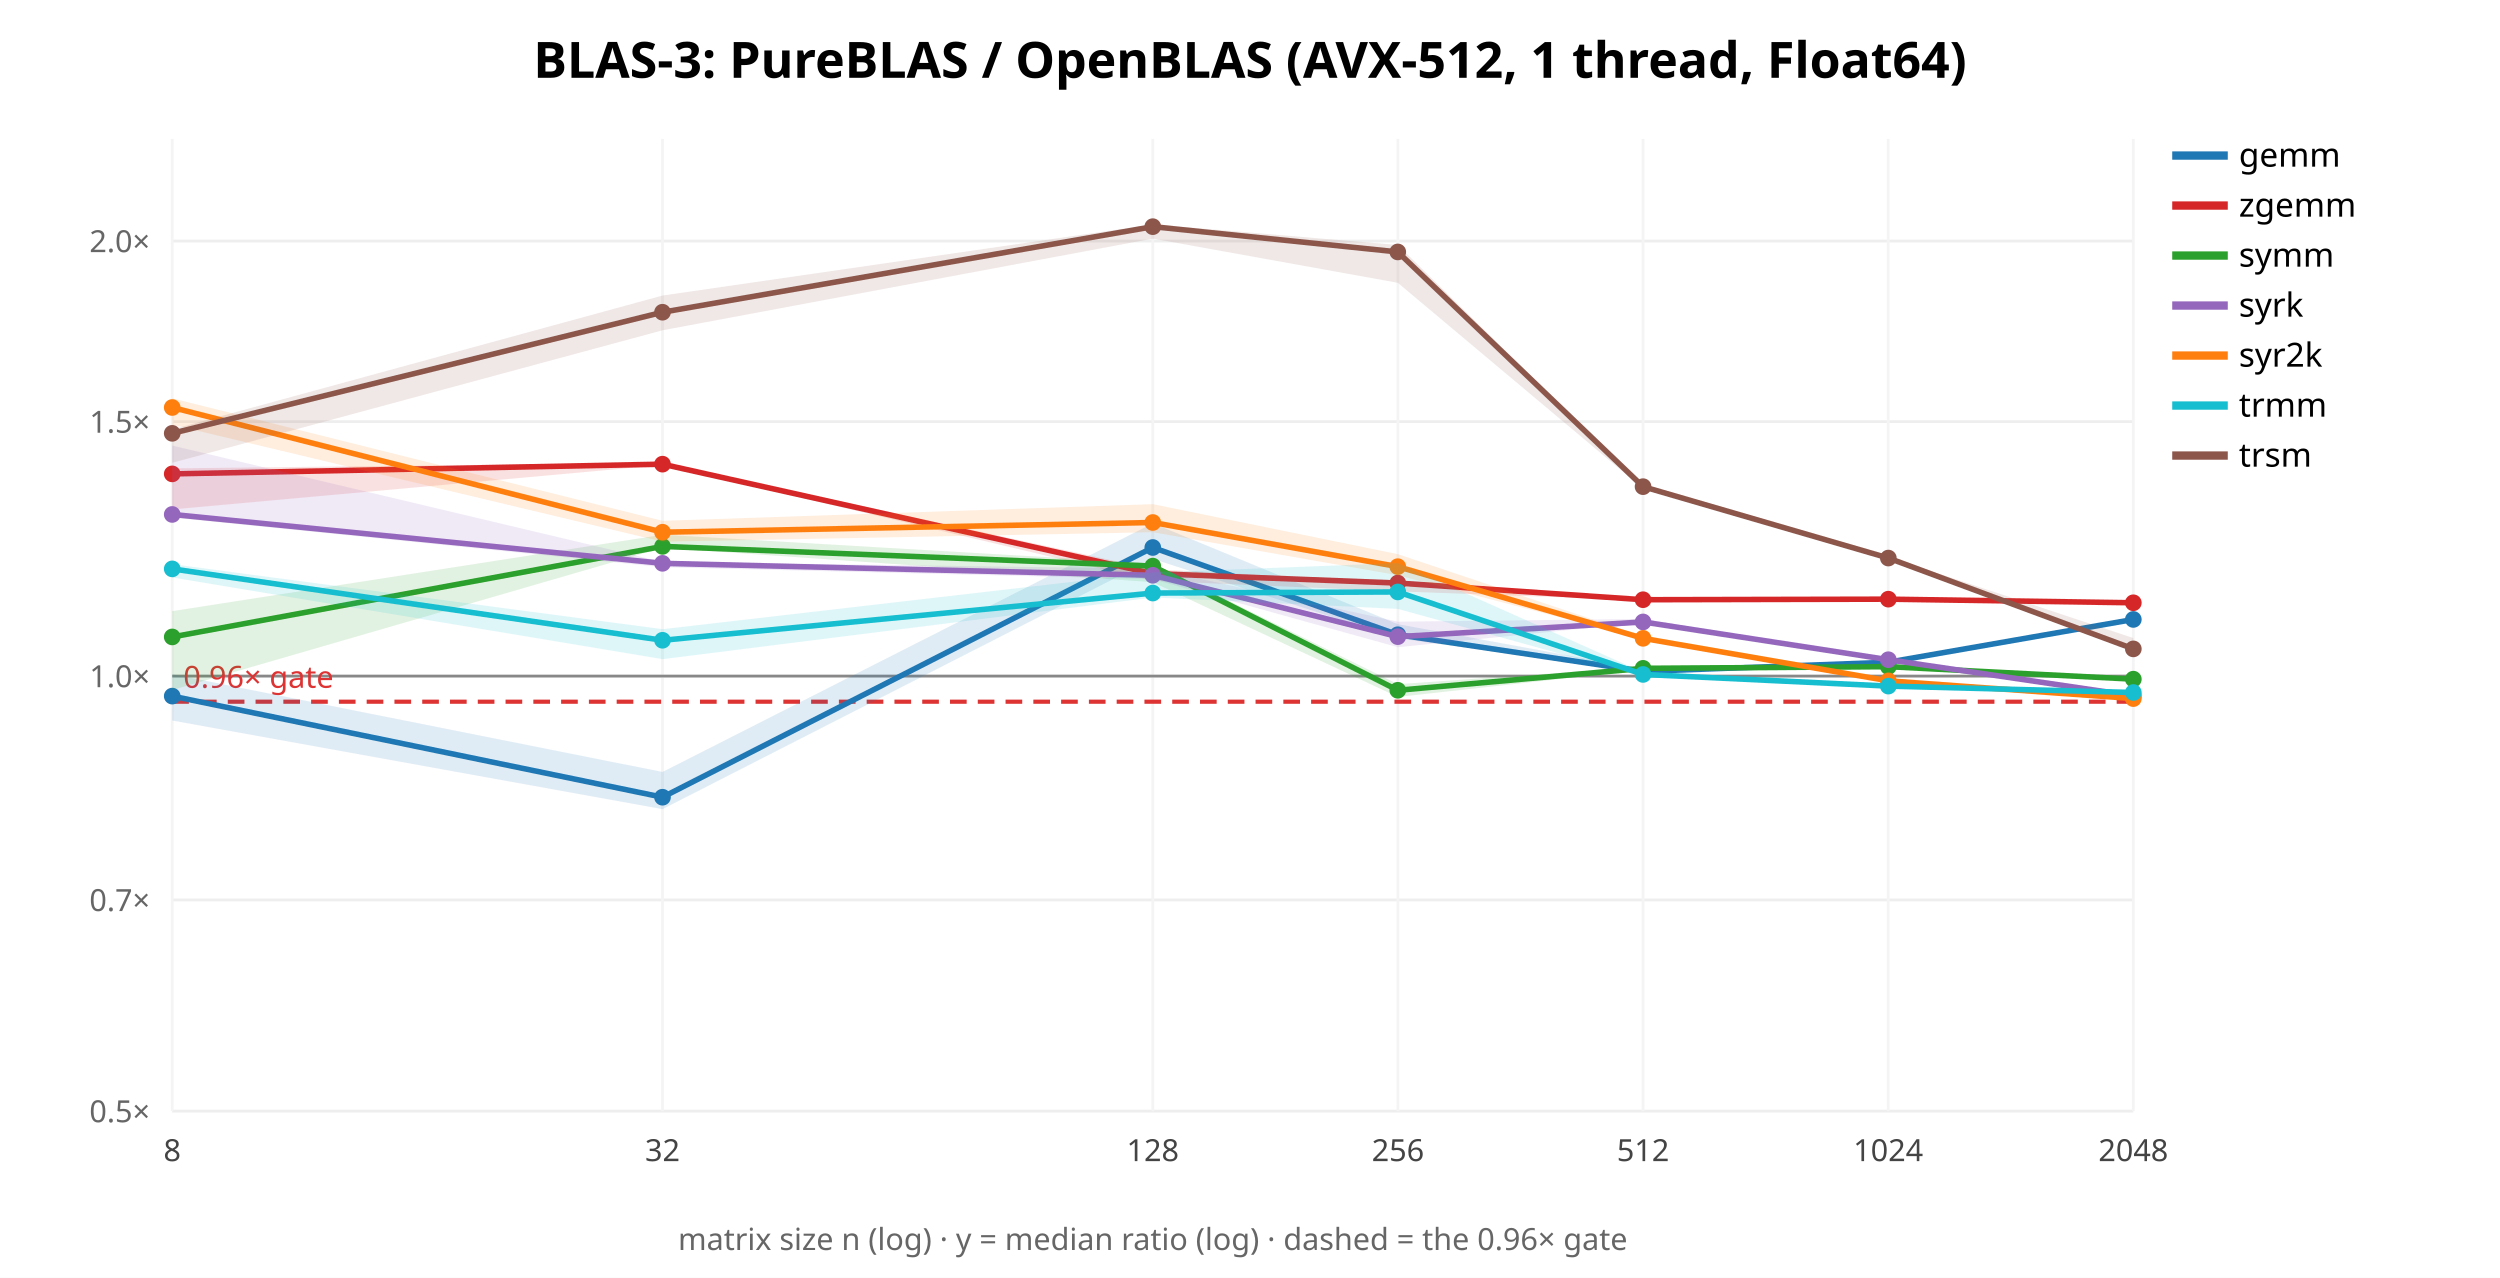
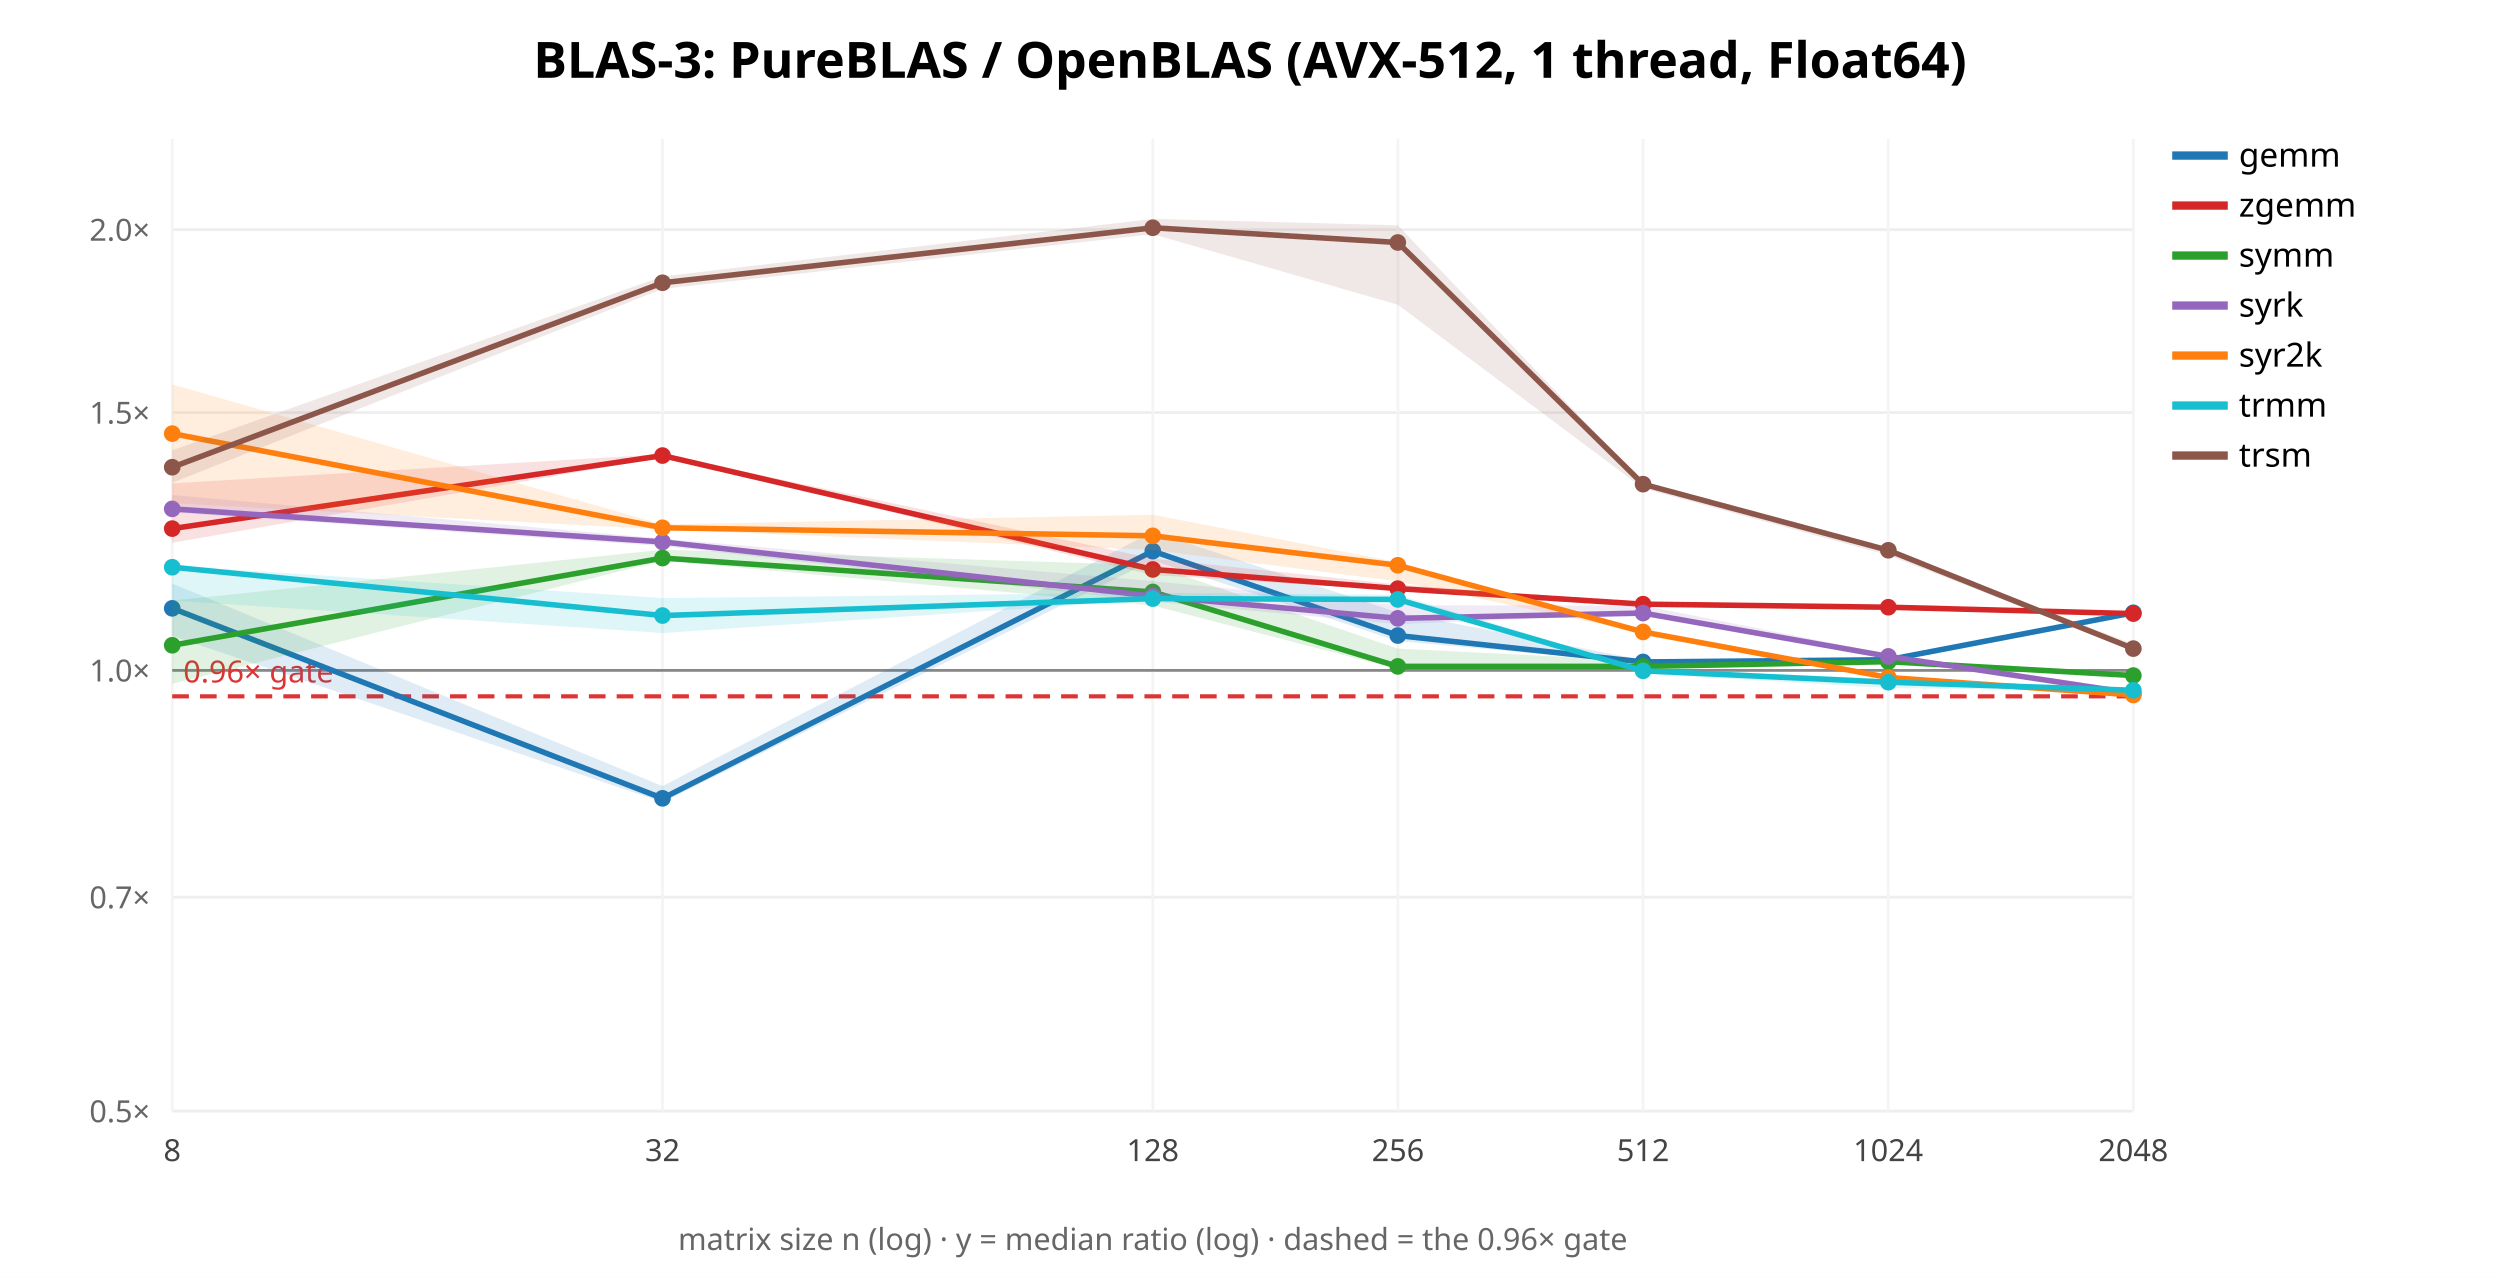
<svg xmlns="http://www.w3.org/2000/svg" width="900" height="460" font-family="sans-serif">
  <rect width="900" height="460" fill="white" />
  <text x="450.0" y="28" text-anchor="middle" font-size="18" font-weight="bold">BLAS-3: PureBLAS / OpenBLAS (AVX-512, 1 thread, Float64)</text>
  <line x1="62" y1="400.0" x2="768" y2="400.0" stroke="#eee" />
  <text x="54" y="404.0" text-anchor="end" font-size="11" fill="#666">0.5×</text>
-   <line x1="62" y1="323.977" x2="768" y2="323.977" stroke="#eee" />
-   <text x="54" y="327.977" text-anchor="end" font-size="11" fill="#666">0.7×</text>
-   <line x1="62" y1="243.389" x2="768" y2="243.389" stroke="#eee" />
-   <text x="54" y="247.389" text-anchor="end" font-size="11" fill="#666">1.0×</text>
-   <line x1="62" y1="151.778" x2="768" y2="151.778" stroke="#eee" />
-   <text x="54" y="155.778" text-anchor="end" font-size="11" fill="#666">1.5×</text>
-   <line x1="62" y1="86.779" x2="768" y2="86.779" stroke="#eee" />
-   <text x="54" y="90.779" text-anchor="end" font-size="11" fill="#666">2.0×</text>
+   <line x1="62" y1="322.981" x2="768" y2="322.981" stroke="#eee" />
+   <text x="54" y="326.981" text-anchor="end" font-size="11" fill="#666">0.7×</text>
+   <line x1="62" y1="241.337" x2="768" y2="241.337" stroke="#eee" />
+   <text x="54" y="245.337" text-anchor="end" font-size="11" fill="#666">1.0×</text>
+   <line x1="62" y1="148.526" x2="768" y2="148.526" stroke="#eee" />
+   <text x="54" y="152.526" text-anchor="end" font-size="11" fill="#666">1.5×</text>
+   <line x1="62" y1="82.675" x2="768" y2="82.675" stroke="#eee" />
+   <text x="54" y="86.675" text-anchor="end" font-size="11" fill="#666">2.0×</text>
  <line x1="62.0" y1="50" x2="62.0" y2="400" stroke="#f4f4f4" />
  <text x="62.0" y="418" text-anchor="middle" font-size="11" fill="#444">8</text>
  <line x1="238.5" y1="50" x2="238.5" y2="400" stroke="#f4f4f4" />
  <text x="238.5" y="418" text-anchor="middle" font-size="11" fill="#444">32</text>
  <line x1="415.0" y1="50" x2="415.0" y2="400" stroke="#f4f4f4" />
  <text x="415.0" y="418" text-anchor="middle" font-size="11" fill="#444">128</text>
  <line x1="503.25" y1="50" x2="503.25" y2="400" stroke="#f4f4f4" />
  <text x="503.25" y="418" text-anchor="middle" font-size="11" fill="#444">256</text>
  <line x1="591.5" y1="50" x2="591.5" y2="400" stroke="#f4f4f4" />
  <text x="591.5" y="418" text-anchor="middle" font-size="11" fill="#444">512</text>
  <line x1="679.75" y1="50" x2="679.75" y2="400" stroke="#f4f4f4" />
  <text x="679.75" y="418" text-anchor="middle" font-size="11" fill="#444">1024</text>
  <line x1="768.0" y1="50" x2="768.0" y2="400" stroke="#f4f4f4" />
  <text x="768.0" y="418" text-anchor="middle" font-size="11" fill="#444">2048</text>
-   <line x1="62" y1="243.389" x2="768" y2="243.389" stroke="#888" />
-   <line x1="62" y1="252.613" x2="768" y2="252.613" stroke="#d33" stroke-width="1.5" stroke-dasharray="6 4" />
-   <text x="66" y="247.613" font-size="11" fill="#d33">0.96× gate</text>
-   <polygon points="62.0,242.7 238.5,277.9 415.0,188.4 503.2,224.7 591.5,240.9 679.8,238.3 768.0,222.9 768.0,223.0 679.8,238.7 591.5,242.0 503.2,229.8 415.0,201.2 238.5,291.3 62.0,259.4" fill="#1f77b4" opacity="0.14" stroke="none" />
-   <polyline points="62.0,250.6 238.5,287.0 415.0,197.1 503.2,228.5 591.5,241.7 679.8,238.4 768.0,223.0" fill="none" stroke="#1f77b4" stroke-width="2" />
-   <circle cx="62.0" cy="250.6" r="3" fill="#1f77b4" />
-   <circle cx="238.5" cy="287.0" r="3" fill="#1f77b4" />
-   <circle cx="415.0" cy="197.1" r="3" fill="#1f77b4" />
-   <circle cx="503.2" cy="228.5" r="3" fill="#1f77b4" />
-   <circle cx="591.5" cy="241.7" r="3" fill="#1f77b4" />
-   <circle cx="679.8" cy="238.4" r="3" fill="#1f77b4" />
-   <circle cx="768.0" cy="223.0" r="3" fill="#1f77b4" />
+   <line x1="62" y1="241.337" x2="768" y2="241.337" stroke="#888" />
+   <line x1="62" y1="250.682" x2="768" y2="250.682" stroke="#d33" stroke-width="1.5" stroke-dasharray="6 4" />
+   <text x="66" y="245.682" font-size="11" fill="#d33">0.96× gate</text>
+   <polygon points="62.0,210.1 238.5,283.0 415.0,191.4 503.2,220.5 591.5,237.6 679.8,237.4 768.0,220.5 768.0,221.0 679.8,237.6 591.5,238.7 503.2,230.8 415.0,201.7 238.5,288.8 62.0,228.9" fill="#1f77b4" opacity="0.14" stroke="none" />
+   <polyline points="62.0,219.0 238.5,287.4 415.0,198.4 503.2,228.8 591.5,238.3 679.8,237.5 768.0,220.6" fill="none" stroke="#1f77b4" stroke-width="2" />
+   <circle cx="62.0" cy="219.0" r="3" fill="#1f77b4" />
+   <circle cx="238.5" cy="287.4" r="3" fill="#1f77b4" />
+   <circle cx="415.0" cy="198.4" r="3" fill="#1f77b4" />
+   <circle cx="503.2" cy="228.8" r="3" fill="#1f77b4" />
+   <circle cx="591.5" cy="238.3" r="3" fill="#1f77b4" />
+   <circle cx="679.8" cy="237.5" r="3" fill="#1f77b4" />
+   <circle cx="768.0" cy="220.6" r="3" fill="#1f77b4" />
  <line x1="782" y1="56" x2="802" y2="56" stroke="#1f77b4" stroke-width="3" />
  <text x="806" y="60" font-size="12">gemm</text>
-   <polygon points="62.0,168.6 238.5,166.6 415.0,204.9 503.2,209.7 591.5,215.6 679.8,215.6 768.0,217.0 768.0,217.8 679.8,216.0 591.5,216.1 503.2,212.9 415.0,209.1 238.5,167.4 62.0,183.4" fill="#d62728" opacity="0.14" stroke="none" />
-   <polyline points="62.0,170.6 238.5,167.1 415.0,206.5 503.2,209.9 591.5,215.9 679.8,215.7 768.0,217.0" fill="none" stroke="#d62728" stroke-width="2" />
-   <circle cx="62.0" cy="170.6" r="3" fill="#d62728" />
-   <circle cx="238.5" cy="167.1" r="3" fill="#d62728" />
-   <circle cx="415.0" cy="206.5" r="3" fill="#d62728" />
-   <circle cx="503.2" cy="209.9" r="3" fill="#d62728" />
-   <circle cx="591.5" cy="215.9" r="3" fill="#d62728" />
-   <circle cx="679.8" cy="215.7" r="3" fill="#d62728" />
-   <circle cx="768.0" cy="217.0" r="3" fill="#d62728" />
+   <polygon points="62.0,174.0 238.5,163.5 415.0,201.1 503.2,210.4 591.5,217.3 679.8,218.3 768.0,220.9 768.0,221.0 679.8,219.5 591.5,217.7 503.2,212.5 415.0,207.0 238.5,164.6 62.0,195.4" fill="#d62728" opacity="0.14" stroke="none" />
+   <polyline points="62.0,190.3 238.5,164.0 415.0,205.0 503.2,211.9 591.5,217.5 679.8,218.6 768.0,220.9" fill="none" stroke="#d62728" stroke-width="2" />
+   <circle cx="62.0" cy="190.3" r="3" fill="#d62728" />
+   <circle cx="238.5" cy="164.0" r="3" fill="#d62728" />
+   <circle cx="415.0" cy="205.0" r="3" fill="#d62728" />
+   <circle cx="503.2" cy="211.9" r="3" fill="#d62728" />
+   <circle cx="591.5" cy="217.5" r="3" fill="#d62728" />
+   <circle cx="679.8" cy="218.6" r="3" fill="#d62728" />
+   <circle cx="768.0" cy="220.9" r="3" fill="#d62728" />
  <line x1="782" y1="74" x2="802" y2="74" stroke="#d62728" stroke-width="3" />
  <text x="806" y="78" font-size="12">zgemm</text>
-   <polygon points="62.0,220.0 238.5,192.5 415.0,202.8 503.2,246.3 591.5,240.1 679.8,239.9 768.0,244.4 768.0,244.7 679.8,240.3 591.5,241.1 503.2,250.9 415.0,209.6 238.5,197.2 62.0,248.4" fill="#2ca02c" opacity="0.14" stroke="none" />
-   <polyline points="62.0,229.3 238.5,196.7 415.0,203.8 503.2,248.5 591.5,240.6 679.8,240.0 768.0,244.5" fill="none" stroke="#2ca02c" stroke-width="2" />
-   <circle cx="62.0" cy="229.3" r="3" fill="#2ca02c" />
-   <circle cx="238.5" cy="196.7" r="3" fill="#2ca02c" />
-   <circle cx="415.0" cy="203.8" r="3" fill="#2ca02c" />
-   <circle cx="503.2" cy="248.5" r="3" fill="#2ca02c" />
-   <circle cx="591.5" cy="240.6" r="3" fill="#2ca02c" />
-   <circle cx="679.8" cy="240.0" r="3" fill="#2ca02c" />
-   <circle cx="768.0" cy="244.5" r="3" fill="#2ca02c" />
+   <polygon points="62.0,216.2 238.5,197.9 415.0,203.5 503.2,233.5 591.5,237.9 679.8,237.9 768.0,242.8 768.0,243.9 679.8,238.3 591.5,240.5 503.2,240.9 415.0,218.0 238.5,201.8 62.0,246.2" fill="#2ca02c" opacity="0.14" stroke="none" />
+   <polyline points="62.0,232.3 238.5,200.9 415.0,213.1 503.2,239.9 591.5,239.9 679.8,238.2 768.0,243.2" fill="none" stroke="#2ca02c" stroke-width="2" />
+   <circle cx="62.0" cy="232.3" r="3" fill="#2ca02c" />
+   <circle cx="238.5" cy="200.9" r="3" fill="#2ca02c" />
+   <circle cx="415.0" cy="213.1" r="3" fill="#2ca02c" />
+   <circle cx="503.2" cy="239.9" r="3" fill="#2ca02c" />
+   <circle cx="591.5" cy="239.9" r="3" fill="#2ca02c" />
+   <circle cx="679.8" cy="238.2" r="3" fill="#2ca02c" />
+   <circle cx="768.0" cy="243.2" r="3" fill="#2ca02c" />
  <line x1="782" y1="92" x2="802" y2="92" stroke="#2ca02c" stroke-width="3" />
  <text x="806" y="96" font-size="12">symm</text>
-   <polygon points="62.0,160.4 238.5,202.3 415.0,204.7 503.2,223.8 591.5,222.8 679.8,237.2 768.0,250.4 768.0,250.6 679.8,237.9 591.5,224.1 503.2,233.0 415.0,208.5 238.5,204.2 62.0,186.3" fill="#9467bd" opacity="0.14" stroke="none" />
-   <polyline points="62.0,185.2 238.5,202.8 415.0,207.1 503.2,229.2 591.5,223.9 679.8,237.5 768.0,250.5" fill="none" stroke="#9467bd" stroke-width="2" />
-   <circle cx="62.0" cy="185.2" r="3" fill="#9467bd" />
-   <circle cx="238.5" cy="202.8" r="3" fill="#9467bd" />
-   <circle cx="415.0" cy="207.1" r="3" fill="#9467bd" />
-   <circle cx="503.2" cy="229.2" r="3" fill="#9467bd" />
-   <circle cx="591.5" cy="223.9" r="3" fill="#9467bd" />
-   <circle cx="679.8" cy="237.5" r="3" fill="#9467bd" />
-   <circle cx="768.0" cy="250.5" r="3" fill="#9467bd" />
+   <polygon points="62.0,178.2 238.5,193.9 415.0,209.2 503.2,217.9 591.5,218.0 679.8,235.5 768.0,249.5 768.0,249.9 679.8,236.6 591.5,221.1 503.2,224.7 415.0,216.6 238.5,196.6 62.0,184.5" fill="#9467bd" opacity="0.14" stroke="none" />
+   <polyline points="62.0,183.2 238.5,195.1 415.0,214.6 503.2,222.6 591.5,220.7 679.8,236.3 768.0,249.6" fill="none" stroke="#9467bd" stroke-width="2" />
+   <circle cx="62.0" cy="183.2" r="3" fill="#9467bd" />
+   <circle cx="238.5" cy="195.1" r="3" fill="#9467bd" />
+   <circle cx="415.0" cy="214.6" r="3" fill="#9467bd" />
+   <circle cx="503.2" cy="222.6" r="3" fill="#9467bd" />
+   <circle cx="591.5" cy="220.7" r="3" fill="#9467bd" />
+   <circle cx="679.8" cy="236.3" r="3" fill="#9467bd" />
+   <circle cx="768.0" cy="249.6" r="3" fill="#9467bd" />
  <line x1="782" y1="110" x2="802" y2="110" stroke="#9467bd" stroke-width="3" />
  <text x="806" y="114" font-size="12">syrk</text>
-   <polygon points="62.0,143.4 238.5,187.5 415.0,181.5 503.2,199.5 591.5,229.1 679.8,244.8 768.0,251.2 768.0,251.5 679.8,245.2 591.5,230.0 503.2,207.1 415.0,191.6 238.5,195.0 62.0,152.9" fill="#ff7f0e" opacity="0.14" stroke="none" />
-   <polyline points="62.0,146.7 238.5,191.6 415.0,188.1 503.2,204.0 591.5,229.8 679.8,245.1 768.0,251.5" fill="none" stroke="#ff7f0e" stroke-width="2" />
-   <circle cx="62.0" cy="146.7" r="3" fill="#ff7f0e" />
-   <circle cx="238.5" cy="191.6" r="3" fill="#ff7f0e" />
-   <circle cx="415.0" cy="188.1" r="3" fill="#ff7f0e" />
-   <circle cx="503.2" cy="204.0" r="3" fill="#ff7f0e" />
-   <circle cx="591.5" cy="229.8" r="3" fill="#ff7f0e" />
-   <circle cx="679.8" cy="245.1" r="3" fill="#ff7f0e" />
-   <circle cx="768.0" cy="251.5" r="3" fill="#ff7f0e" />
+   <polygon points="62.0,138.4 238.5,188.8 415.0,185.3 503.2,202.4 591.5,226.9 679.8,243.8 768.0,249.9 768.0,250.7 679.8,244.3 591.5,227.9 503.2,209.3 415.0,198.0 238.5,190.6 62.0,181.2" fill="#ff7f0e" opacity="0.14" stroke="none" />
+   <polyline points="62.0,156.1 238.5,190.0 415.0,192.9 503.2,203.5 591.5,227.5 679.8,243.9 768.0,250.2" fill="none" stroke="#ff7f0e" stroke-width="2" />
+   <circle cx="62.0" cy="156.1" r="3" fill="#ff7f0e" />
+   <circle cx="238.5" cy="190.0" r="3" fill="#ff7f0e" />
+   <circle cx="415.0" cy="192.9" r="3" fill="#ff7f0e" />
+   <circle cx="503.2" cy="203.5" r="3" fill="#ff7f0e" />
+   <circle cx="591.5" cy="227.5" r="3" fill="#ff7f0e" />
+   <circle cx="679.8" cy="243.9" r="3" fill="#ff7f0e" />
+   <circle cx="768.0" cy="250.2" r="3" fill="#ff7f0e" />
  <line x1="782" y1="128" x2="802" y2="128" stroke="#ff7f0e" stroke-width="3" />
  <text x="806" y="132" font-size="12">syr2k</text>
-   <polygon points="62.0,203.1 238.5,226.5 415.0,206.1 503.2,202.7 591.5,242.0 679.8,246.6 768.0,249.2 768.0,249.9 679.8,247.3 591.5,243.6 503.2,219.2 415.0,215.1 238.5,237.3 62.0,207.9" fill="#17becf" opacity="0.14" stroke="none" />
-   <polyline points="62.0,204.8 238.5,230.5 415.0,213.5 503.2,213.1 591.5,242.8 679.8,247.0 768.0,249.3" fill="none" stroke="#17becf" stroke-width="2" />
-   <circle cx="62.0" cy="204.8" r="3" fill="#17becf" />
-   <circle cx="238.5" cy="230.5" r="3" fill="#17becf" />
-   <circle cx="415.0" cy="213.5" r="3" fill="#17becf" />
-   <circle cx="503.2" cy="213.1" r="3" fill="#17becf" />
-   <circle cx="591.5" cy="242.8" r="3" fill="#17becf" />
-   <circle cx="679.8" cy="247.0" r="3" fill="#17becf" />
-   <circle cx="768.0" cy="249.3" r="3" fill="#17becf" />
+   <polygon points="62.0,203.6 238.5,215.3 415.0,213.4 503.2,214.1 591.5,240.6 679.8,244.4 768.0,247.9 768.0,248.7 679.8,247.7 591.5,242.5 503.2,216.9 415.0,215.9 238.5,227.9 62.0,216.2" fill="#17becf" opacity="0.14" stroke="none" />
+   <polyline points="62.0,204.2 238.5,221.6 415.0,215.5 503.2,215.8 591.5,241.5 679.8,245.6 768.0,248.5" fill="none" stroke="#17becf" stroke-width="2" />
+   <circle cx="62.0" cy="204.2" r="3" fill="#17becf" />
+   <circle cx="238.5" cy="221.6" r="3" fill="#17becf" />
+   <circle cx="415.0" cy="215.5" r="3" fill="#17becf" />
+   <circle cx="503.2" cy="215.8" r="3" fill="#17becf" />
+   <circle cx="591.5" cy="241.5" r="3" fill="#17becf" />
+   <circle cx="679.8" cy="245.6" r="3" fill="#17becf" />
+   <circle cx="768.0" cy="248.5" r="3" fill="#17becf" />
  <line x1="782" y1="146" x2="802" y2="146" stroke="#17becf" stroke-width="3" />
  <text x="806" y="150" font-size="12">trmm</text>
-   <polygon points="62.0,154.6 238.5,106.4 415.0,80.8 503.2,88.2 591.5,175.0 679.8,200.5 768.0,229.7 768.0,234.1 679.8,201.6 591.5,175.9 503.2,101.8 415.0,85.9 238.5,118.9 62.0,166.6" fill="#8c564b" opacity="0.14" stroke="none" />
-   <polyline points="62.0,156.0 238.5,112.4 415.0,81.6 503.2,90.7 591.5,175.2 679.8,200.9 768.0,233.6" fill="none" stroke="#8c564b" stroke-width="2" />
-   <circle cx="62.0" cy="156.0" r="3" fill="#8c564b" />
-   <circle cx="238.5" cy="112.4" r="3" fill="#8c564b" />
-   <circle cx="415.0" cy="81.6" r="3" fill="#8c564b" />
-   <circle cx="503.2" cy="90.7" r="3" fill="#8c564b" />
-   <circle cx="591.5" cy="175.2" r="3" fill="#8c564b" />
-   <circle cx="679.8" cy="200.9" r="3" fill="#8c564b" />
-   <circle cx="768.0" cy="233.6" r="3" fill="#8c564b" />
+   <polygon points="62.0,162.1 238.5,99.5 415.0,78.8 503.2,81.1 591.5,173.9 679.8,198.0 768.0,231.9 768.0,234.1 679.8,199.9 591.5,175.8 503.2,109.7 415.0,84.3 238.5,104.0 62.0,173.8" fill="#8c564b" opacity="0.14" stroke="none" />
+   <polyline points="62.0,168.2 238.5,101.8 415.0,82.0 503.2,87.3 591.5,174.3 679.8,198.1 768.0,233.5" fill="none" stroke="#8c564b" stroke-width="2" />
+   <circle cx="62.0" cy="168.2" r="3" fill="#8c564b" />
+   <circle cx="238.5" cy="101.8" r="3" fill="#8c564b" />
+   <circle cx="415.0" cy="82.0" r="3" fill="#8c564b" />
+   <circle cx="503.2" cy="87.3" r="3" fill="#8c564b" />
+   <circle cx="591.5" cy="174.3" r="3" fill="#8c564b" />
+   <circle cx="679.8" cy="198.1" r="3" fill="#8c564b" />
+   <circle cx="768.0" cy="233.5" r="3" fill="#8c564b" />
  <line x1="782" y1="164" x2="802" y2="164" stroke="#8c564b" stroke-width="3" />
  <text x="806" y="168" font-size="12">trsm</text>
  <text x="415.0" y="450" text-anchor="middle" font-size="11" fill="#666">matrix size n (log) · y = median ratio (log) · dashed = the 0.96× gate</text>
</svg>
